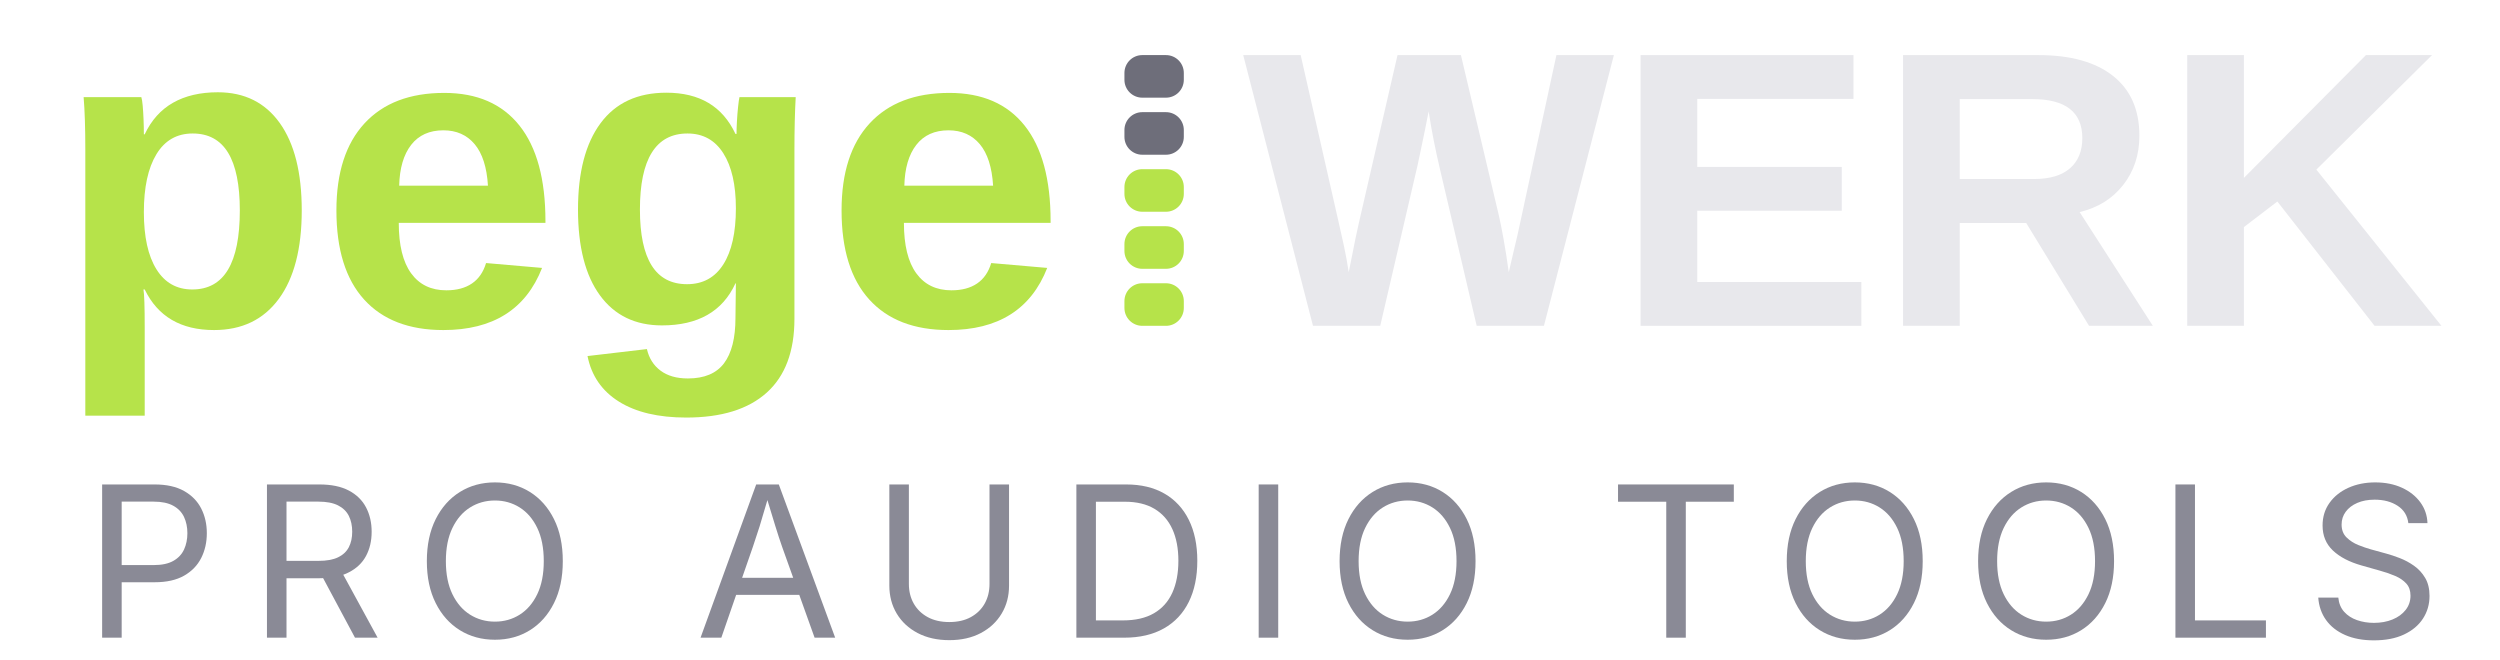
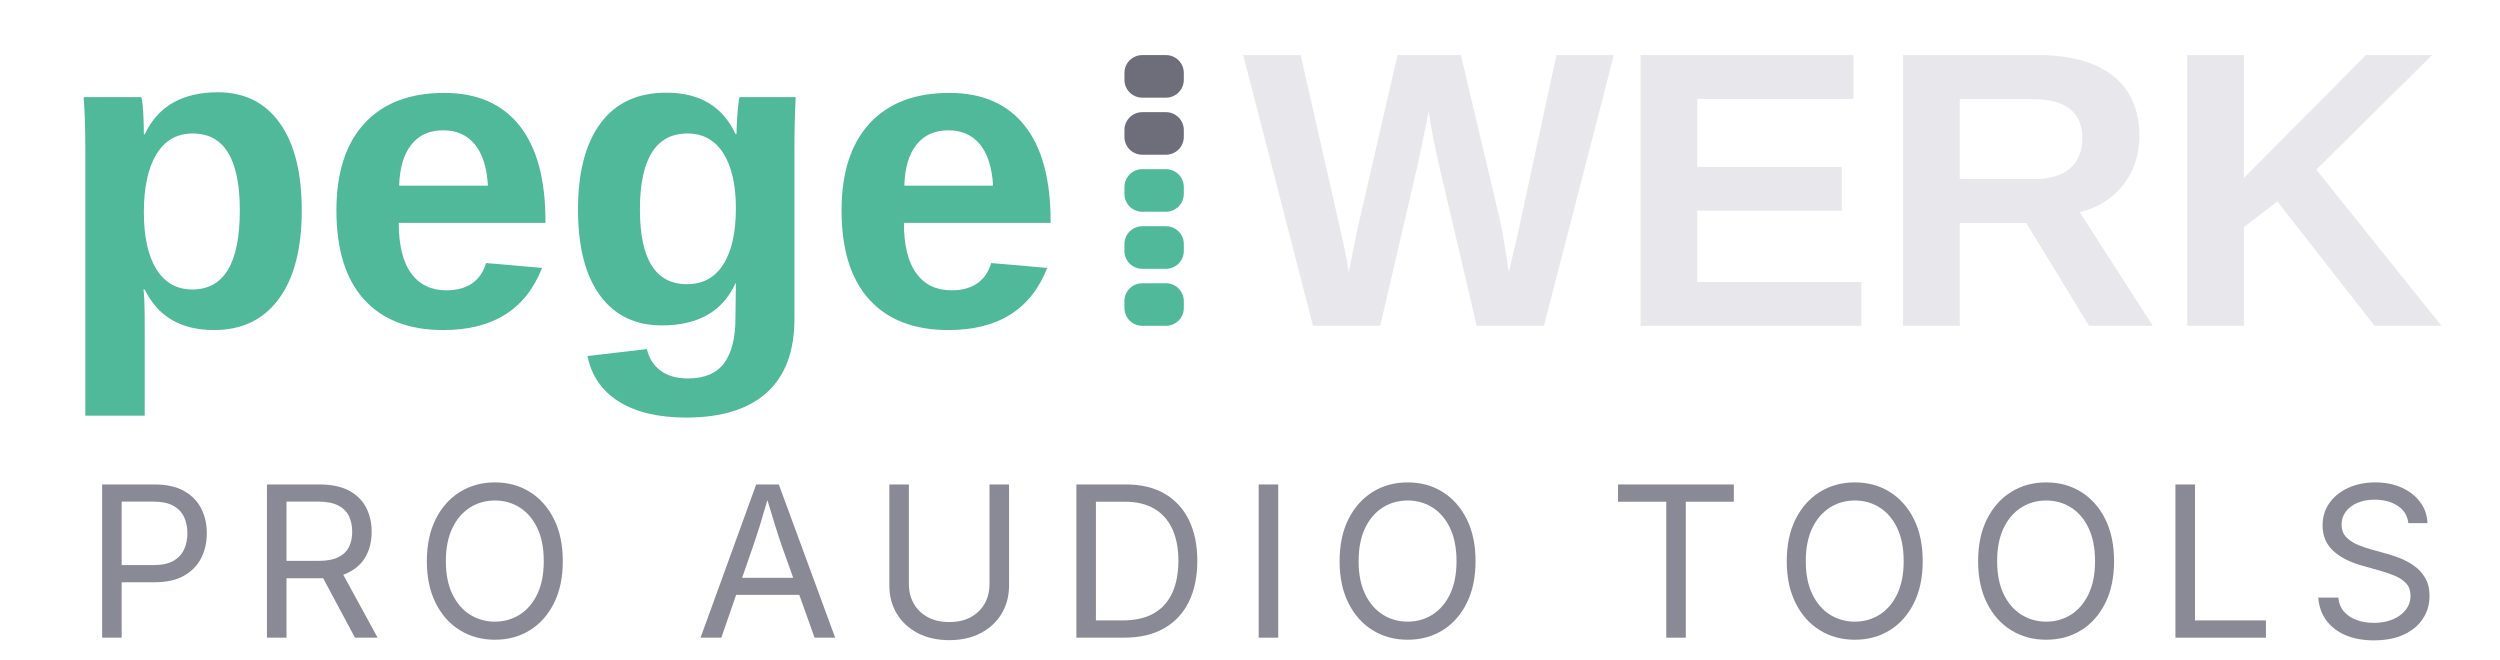
<svg xmlns="http://www.w3.org/2000/svg" viewBox="0 0 635.3 167.6" role="img" aria-label="pegelWERK, Pro Audio Tools">
  <g transform="translate(14.000,82.799) scale(0.053711,-0.053711)">
-     <path transform="translate(0.0,0)" d="M1167 546Q1167 275 1058.5 127.5Q950 -20 752 -20Q517 -20 424 172H418Q424 142 424 -10V-425H143V833Q143 910 141.0 972.0Q139 1034 135 1082H408Q412 1070 414.5 1041.5Q417 1013 418.5 977.0Q420 941 420 906H424Q471 1006 558.0 1055.5Q645 1105 770 1105Q959 1105 1063.0 959.5Q1167 814 1167 546ZM874 546Q874 728 818.5 819.0Q763 910 651 910Q539 910 479.5 812.0Q420 714 420 538Q420 363 479.5 267.5Q539 172 649 172Q762 172 818.0 265.5Q874 359 874 546Z" fill="#b6e34a" />
-     <path transform="translate(1251.0,0)" d="M375 487Q375 329 433.5 248.5Q492 168 600 168Q674 168 721.5 200.5Q769 233 788 297L1053 274Q938 -20 586 -20Q342 -20 211.0 124.5Q80 269 80 546Q80 814 213.0 958.0Q346 1102 590 1102Q823 1102 946.0 947.5Q1069 793 1069 495V487ZM797 663Q789 794 734.0 859.5Q679 925 586 925Q487 925 433.5 856.0Q380 787 377 663Z" fill="#b6e34a" />
-     <path transform="translate(2390.0,0)" d="M596 -434Q398 -434 277.5 -358.5Q157 -283 129 -143L410 -110Q425 -175 474.5 -212.0Q524 -249 604 -249Q721 -249 775.0 -177.0Q829 -105 829 37L831 201H829Q783 101 696.0 51.5Q609 2 481 2Q292 2 188.0 144.0Q84 286 84 550Q84 815 191.0 959.0Q298 1103 502 1103Q620 1103 701.5 1054.5Q783 1006 829 908H834Q834 932 836.0 968.0Q838 1004 841.5 1037.0Q845 1070 848 1082H1114Q1108 974 1108 832V33Q1108 -198 977.0 -316.0Q846 -434 596 -434ZM831 556Q831 723 771.5 816.5Q712 910 602 910Q490 910 433.5 820.0Q377 730 377 550Q377 374 432.5 285.5Q488 197 600 197Q712 197 771.5 290.5Q831 384 831 556Z" fill="#b6e34a" />
-     <path transform="translate(3641.0,0)" d="M375 487Q375 329 433.5 248.5Q492 168 600 168Q674 168 721.5 200.5Q769 233 788 297L1053 274Q938 -20 586 -20Q342 -20 211.0 124.5Q80 269 80 546Q80 814 213.0 958.0Q346 1102 590 1102Q823 1102 946.0 947.5Q1069 793 1069 495V487ZM797 663Q789 794 734.0 859.5Q679 925 586 925Q487 925 433.5 856.0Q380 787 377 663Z" fill="#b6e34a" />
+     <path transform="translate(0.0,0)" d="M1167 546Q1167 275 1058.5 127.5Q950 -20 752 -20Q517 -20 424 172H418Q424 142 424 -10V-425H143V833Q143 910 141.0 972.0Q139 1034 135 1082H408Q412 1070 414.5 1041.5Q417 1013 418.5 977.0Q420 941 420 906H424Q471 1006 558.0 1055.5Q645 1105 770 1105Q959 1105 1063.0 959.5Q1167 814 1167 546ZM874 546Q874 728 818.5 819.0Q763 910 651 910Q539 910 479.5 812.0Q420 714 420 538Q420 363 479.5 267.5Q539 172 649 172Q762 172 818.0 265.5Q874 359 874 546Z" fill="#4fb99a" />
+     <path transform="translate(1251.0,0)" d="M375 487Q375 329 433.5 248.5Q492 168 600 168Q674 168 721.5 200.5Q769 233 788 297L1053 274Q938 -20 586 -20Q342 -20 211.0 124.5Q80 269 80 546Q80 814 213.0 958.0Q346 1102 590 1102Q823 1102 946.0 947.5Q1069 793 1069 495V487ZM797 663Q789 794 734.0 859.5Q679 925 586 925Q487 925 433.5 856.0Q380 787 377 663Z" fill="#4fb99a" />
+     <path transform="translate(2390.0,0)" d="M596 -434Q398 -434 277.5 -358.5Q157 -283 129 -143L410 -110Q425 -175 474.5 -212.0Q524 -249 604 -249Q721 -249 775.0 -177.0Q829 -105 829 37L831 201H829Q783 101 696.0 51.5Q609 2 481 2Q292 2 188.0 144.0Q84 286 84 550Q84 815 191.0 959.0Q298 1103 502 1103Q620 1103 701.5 1054.5Q783 1006 829 908H834Q834 932 836.0 968.0Q838 1004 841.5 1037.0Q845 1070 848 1082H1114Q1108 974 1108 832V33Q1108 -198 977.0 -316.0Q846 -434 596 -434ZM831 556Q831 723 771.5 816.5Q712 910 602 910Q490 910 433.5 820.0Q377 730 377 550Q377 374 432.5 285.5Q488 197 600 197Q712 197 771.5 290.5Q831 384 831 556Z" fill="#4fb99a" />
+     <path transform="translate(3641.0,0)" d="M375 487Q375 329 433.5 248.5Q492 168 600 168Q674 168 721.5 200.5Q769 233 788 297L1053 274Q938 -20 586 -20Q342 -20 211.0 124.5Q80 269 80 546Q80 814 213.0 958.0Q346 1102 590 1102Q823 1102 946.0 947.5Q1069 793 1069 495V487ZM797 663Q789 794 734.0 859.5Q679 925 586 925Q487 925 433.5 856.0Q380 787 377 663Z" fill="#4fb99a" />
  </g>
  <g transform="translate(315.831,82.799) scale(0.048828,-0.048828)">
    <path transform="translate(0.0,0)" d="M909 834 715 0H365L2 1409H301L497 546Q510 491 525.5 419.0Q541 347 551 279Q561 326 569.5 370.5Q578 415 587.0 458.5Q596 502 606 545L805 1409H1135L1332 576Q1342 534 1356.5 454.0Q1371 374 1384 279Q1397 337 1408 382L1429 471Q1439 515 1451 572L1632 1409H1931L1567 0H1217L1026 815Q1009 887 994.0 962.0Q979 1037 967 1116Q959 1073 947.0 1015.0Q935 957 924.5 907.0Q914 857 909 834Z" fill="#e8e8ec" />
    <path transform="translate(1933.0,0)" d="M1286 228V0H137V1409H1245V1181H432V827H1184V599H432V228Z" fill="#e8e8ec" />
    <path transform="translate(3299.0,0)" d="M432 535V0H137V1409H841Q1093 1409 1230.0 1300.5Q1367 1192 1367 989Q1367 841 1283.0 733.5Q1199 626 1056 592L1437 0H1105L778 535ZM1070 977Q1070 1078 1005.0 1129.0Q940 1180 810 1180H432V764H818Q942 764 1006.0 820.0Q1070 876 1070 977Z" fill="#e8e8ec" />
    <path transform="translate(4778.0,0)" d="M432 514V0H137V1409H432V770L1067 1409H1411L809 813L1460 0H1112L606 647Z" fill="#e8e8ec" />
  </g>
  <rect x="285.74" y="14.00" width="15.09" height="10.82" rx="4.54" fill="#6e6e7a" />
  <rect x="285.74" y="28.50" width="15.09" height="10.82" rx="4.54" fill="#6e6e7a" />
-   <rect x="285.74" y="42.99" width="15.09" height="10.82" rx="4.54" fill="#b6e34a" />
-   <rect x="285.74" y="57.49" width="15.09" height="10.82" rx="4.54" fill="#b6e34a" />
-   <rect x="285.74" y="71.98" width="15.09" height="10.82" rx="4.54" fill="#b6e34a" />
+   <rect x="285.74" y="42.99" width="15.09" height="10.82" rx="4.54" fill="#4fb99a" />
+   <rect x="285.74" y="57.49" width="15.09" height="10.82" rx="4.54" fill="#4fb99a" />
+   <rect x="285.74" y="71.98" width="15.09" height="10.82" rx="4.54" fill="#4fb99a" />
  <g transform="translate(21.251,162.047) scale(0.026133,-0.026133)">
    <path d="M180 0V1490H690Q864 1490 976.5 1426.5Q1089 1363 1143.5 1256.0Q1198 1149 1198.0 1016.0Q1198 883 1143.5 775.0Q1089 667 977.0 603.0Q865 539 691 539H370V0ZM370 706H682Q800 706 872.0 746.5Q944 787 976.5 857.5Q1009 928 1009.0 1016.0Q1009 1104 976.5 1173.5Q944 1243 871.5 1283.0Q799 1323 680 1323H370Z" fill="#8a8a96" />
  </g>
  <g transform="translate(63.136,162.047) scale(0.026133,-0.026133)">
    <path d="M180 0V1490H690Q864 1490 976.5 1430.5Q1089 1371 1143.5 1267.0Q1198 1163 1198.0 1030.0Q1198 897 1143.5 795.0Q1089 693 977 636Q951 622 922 612L1256 0H1036L726 579Q709 578 691 578H370V0ZM370 747H682Q800 747 871.5 781.5Q943 816 976.0 879.5Q1009 943 1009 1030Q1009 1119 976.0 1184.5Q943 1250 871.0 1286.5Q799 1323 680 1323H370Z" fill="#8a8a96" />
  </g>
  <g transform="translate(105.282,162.047) scale(0.026133,-0.026133)">
    <path d="M784 -20Q593 -20 443.5 72.5Q294 165 208.0 336.5Q122 508 122 744Q122 981 208.0 1152.5Q294 1324 443.5 1417.0Q593 1510 784 1510Q975 1510 1124.0 1417.0Q1273 1324 1358.5 1152.5Q1444 981 1444 744Q1444 508 1358.5 336.5Q1273 165 1124.0 72.5Q975 -20 784 -20ZM784 156Q917 156 1024.5 223.5Q1132 291 1195.5 422.5Q1259 554 1259 744Q1259 936 1195.5 1067.5Q1132 1199 1024.5 1266.5Q917 1334 784 1334Q650 1334 542.0 1266.0Q434 1198 370.5 1066.5Q307 935 307 744Q307 554 370.5 423.0Q434 292 542.0 224.0Q650 156 784 156Z" fill="#8a8a96" />
  </g>
  <g transform="translate(176.666,162.047) scale(0.026133,-0.026133)">
    <path d="M52 0 593 1490H813L1361 0H1161L1012 416H398L254 0ZM953 582 845 884Q816 966 778 1089Q746 1190 702 1338Q659 1188 627 1085Q587 960 561 884L456 582Z" fill="#8a8a96" />
  </g>
  <g transform="translate(221.295,162.047) scale(0.026133,-0.026133)">
    <path d="M763 -24Q587 -24 455.5 45.0Q324 114 252.0 234.0Q180 354 180 507V1490H370V522Q370 415 417.5 331.5Q465 248 553.0 200.0Q641 152 763 152Q885 152 972.5 200.0Q1060 248 1107.0 331.5Q1154 415 1154 522V1490H1344V507Q1344 354 1272.0 234.0Q1200 114 1069.5 45.0Q939 -24 763 -24Z" fill="#8a8a96" />
  </g>
  <g transform="translate(268.824,162.047) scale(0.026133,-0.026133)">
    <path d="M645 0H180V1490H664Q882 1490 1036.5 1401.0Q1191 1312 1273.5 1145.5Q1356 979 1356 748Q1356 515 1273.0 347.5Q1190 180 1031.0 90.0Q872 0 645 0ZM370 168H633Q815 168 934.5 237.5Q1054 307 1113.0 437.0Q1172 567 1172 748Q1172 927 1113.5 1055.5Q1055 1184 939.5 1253.0Q824 1322 651 1322H370Z" fill="#8a8a96" />
  </g>
  <g transform="translate(315.152,162.047) scale(0.026133,-0.026133)">
    <path d="M370 1490V0H180V1490Z" fill="#8a8a96" />
  </g>
  <g transform="translate(337.229,162.047) scale(0.026133,-0.026133)">
    <path d="M784 -20Q593 -20 443.5 72.5Q294 165 208.0 336.5Q122 508 122 744Q122 981 208.0 1152.5Q294 1324 443.5 1417.0Q593 1510 784 1510Q975 1510 1124.0 1417.0Q1273 1324 1358.5 1152.5Q1444 981 1444 744Q1444 508 1358.5 336.5Q1273 165 1124.0 72.5Q975 -20 784 -20ZM784 156Q917 156 1024.5 223.5Q1132 291 1195.5 422.5Q1259 554 1259 744Q1259 936 1195.5 1067.5Q1132 1199 1024.5 1266.5Q917 1334 784 1334Q650 1334 542.0 1266.0Q434 1198 370.5 1066.5Q307 935 307 744Q307 554 370.5 423.0Q434 292 542.0 224.0Q650 156 784 156Z" fill="#8a8a96" />
  </g>
  <g transform="translate(408.612,162.047) scale(0.026133,-0.026133)">
    <path d="M98 1322V1490H1224V1322H757V0H567V1322Z" fill="#8a8a96" />
  </g>
  <g transform="translate(450.863,162.047) scale(0.026133,-0.026133)">
    <path d="M784 -20Q593 -20 443.5 72.5Q294 165 208.0 336.5Q122 508 122 744Q122 981 208.0 1152.5Q294 1324 443.5 1417.0Q593 1510 784 1510Q975 1510 1124.0 1417.0Q1273 1324 1358.5 1152.5Q1444 981 1444 744Q1444 508 1358.5 336.5Q1273 165 1124.0 72.5Q975 -20 784 -20ZM784 156Q917 156 1024.5 223.5Q1132 291 1195.5 422.5Q1259 554 1259 744Q1259 936 1195.5 1067.5Q1132 1199 1024.5 1266.5Q917 1334 784 1334Q650 1334 542.0 1266.0Q434 1198 370.5 1066.5Q307 935 307 744Q307 554 370.5 423.0Q434 292 542.0 224.0Q650 156 784 156Z" fill="#8a8a96" />
  </g>
  <g transform="translate(499.490,162.047) scale(0.026133,-0.026133)">
    <path d="M784 -20Q593 -20 443.5 72.5Q294 165 208.0 336.5Q122 508 122 744Q122 981 208.0 1152.5Q294 1324 443.5 1417.0Q593 1510 784 1510Q975 1510 1124.0 1417.0Q1273 1324 1358.5 1152.5Q1444 981 1444 744Q1444 508 1358.5 336.5Q1273 165 1124.0 72.5Q975 -20 784 -20ZM784 156Q917 156 1024.5 223.5Q1132 291 1195.5 422.5Q1259 554 1259 744Q1259 936 1195.5 1067.5Q1132 1199 1024.5 1266.5Q917 1334 784 1334Q650 1334 542.0 1266.0Q434 1198 370.5 1066.5Q307 935 307 744Q307 554 370.5 423.0Q434 292 542.0 224.0Q650 156 784 156Z" fill="#8a8a96" />
  </g>
  <g transform="translate(548.117,162.047) scale(0.026133,-0.026133)">
    <path d="M180 0V1490H370V168H1060V0Z" fill="#8a8a96" />
  </g>
  <g transform="translate(586.083,162.047) scale(0.026133,-0.026133)">
    <path d="M657 -26Q496 -26 377.5 26.0Q259 78 192.0 171.5Q125 265 116 390H311Q319 306 368.0 251.5Q417 197 493.5 170.5Q570 144 657 144Q758 144 838.5 177.0Q919 210 966.0 270.0Q1013 330 1013 409Q1013 481 972.5 526.0Q932 571 865.0 600.0Q798 629 718 651L538 702Q358 753 258.0 848.0Q158 943 158 1091Q158 1217 226.0 1311.5Q294 1406 410.0 1458.0Q526 1510 670 1510Q817 1510 930.0 1458.0Q1043 1406 1108.5 1316.5Q1174 1227 1178 1114H992Q979 1223 888.0 1282.5Q797 1342 664 1342Q568 1342 495.5 1310.5Q423 1279 383.0 1224.5Q343 1170 343 1100Q343 1022 391.5 974.5Q440 927 506.5 900.5Q573 874 627 859L776 818Q836 802 908.5 774.0Q981 746 1047.0 699.5Q1113 653 1155.5 581.5Q1198 510 1198 406Q1198 284 1134.5 186.0Q1071 88 950.0 31.0Q829 -26 657 -26Z" fill="#8a8a96" />
  </g>
</svg>
